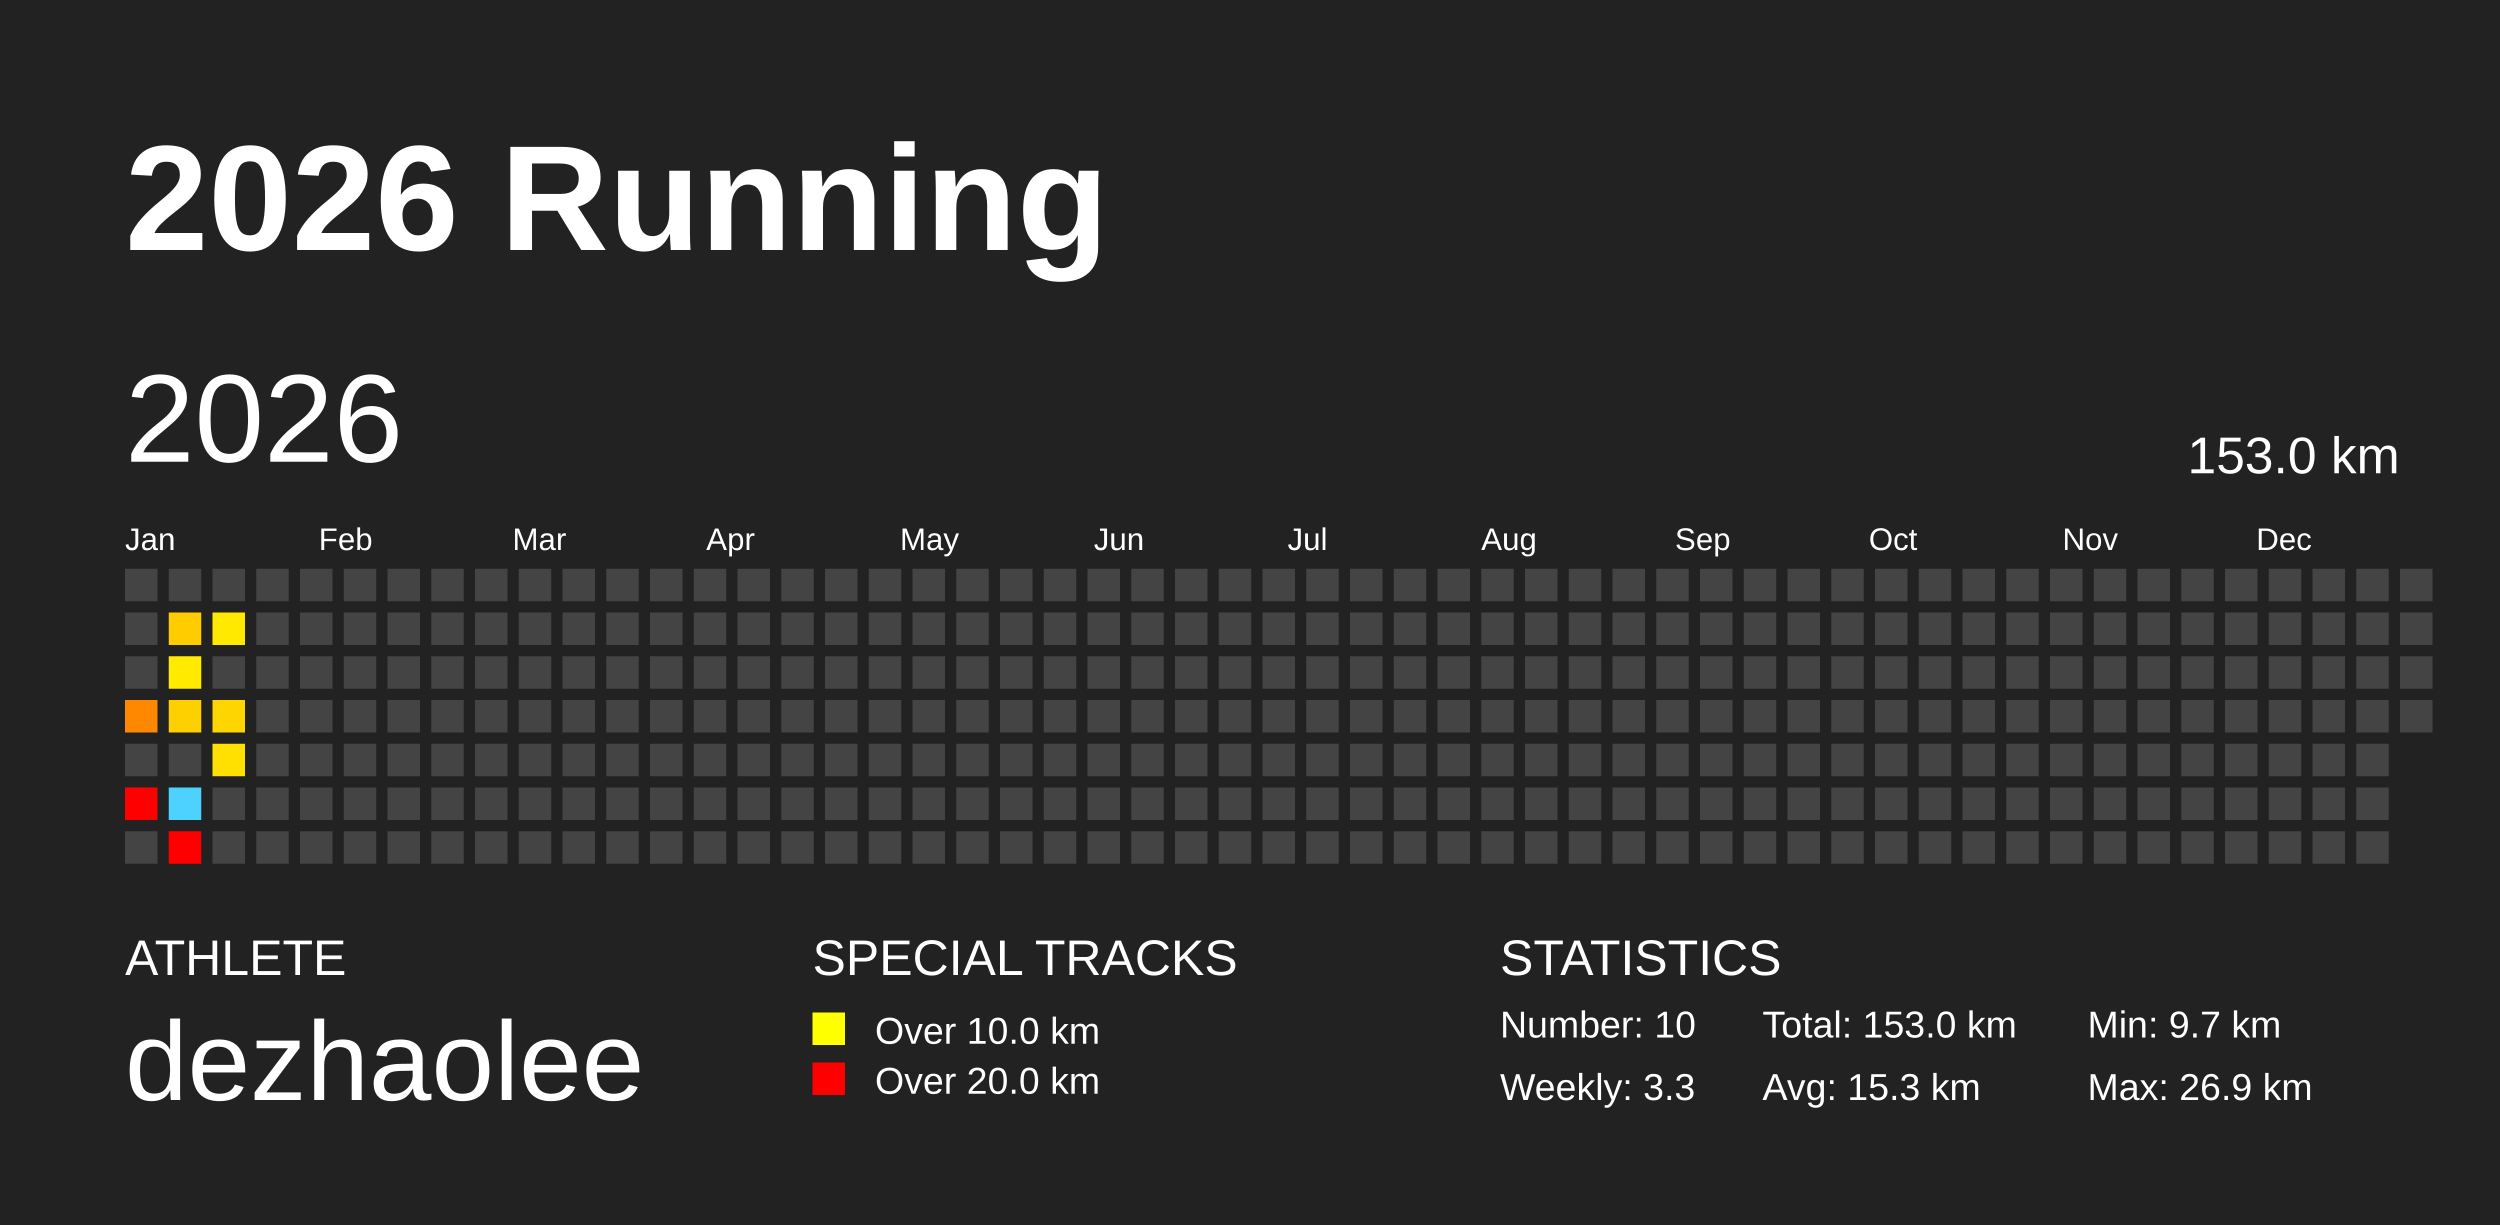
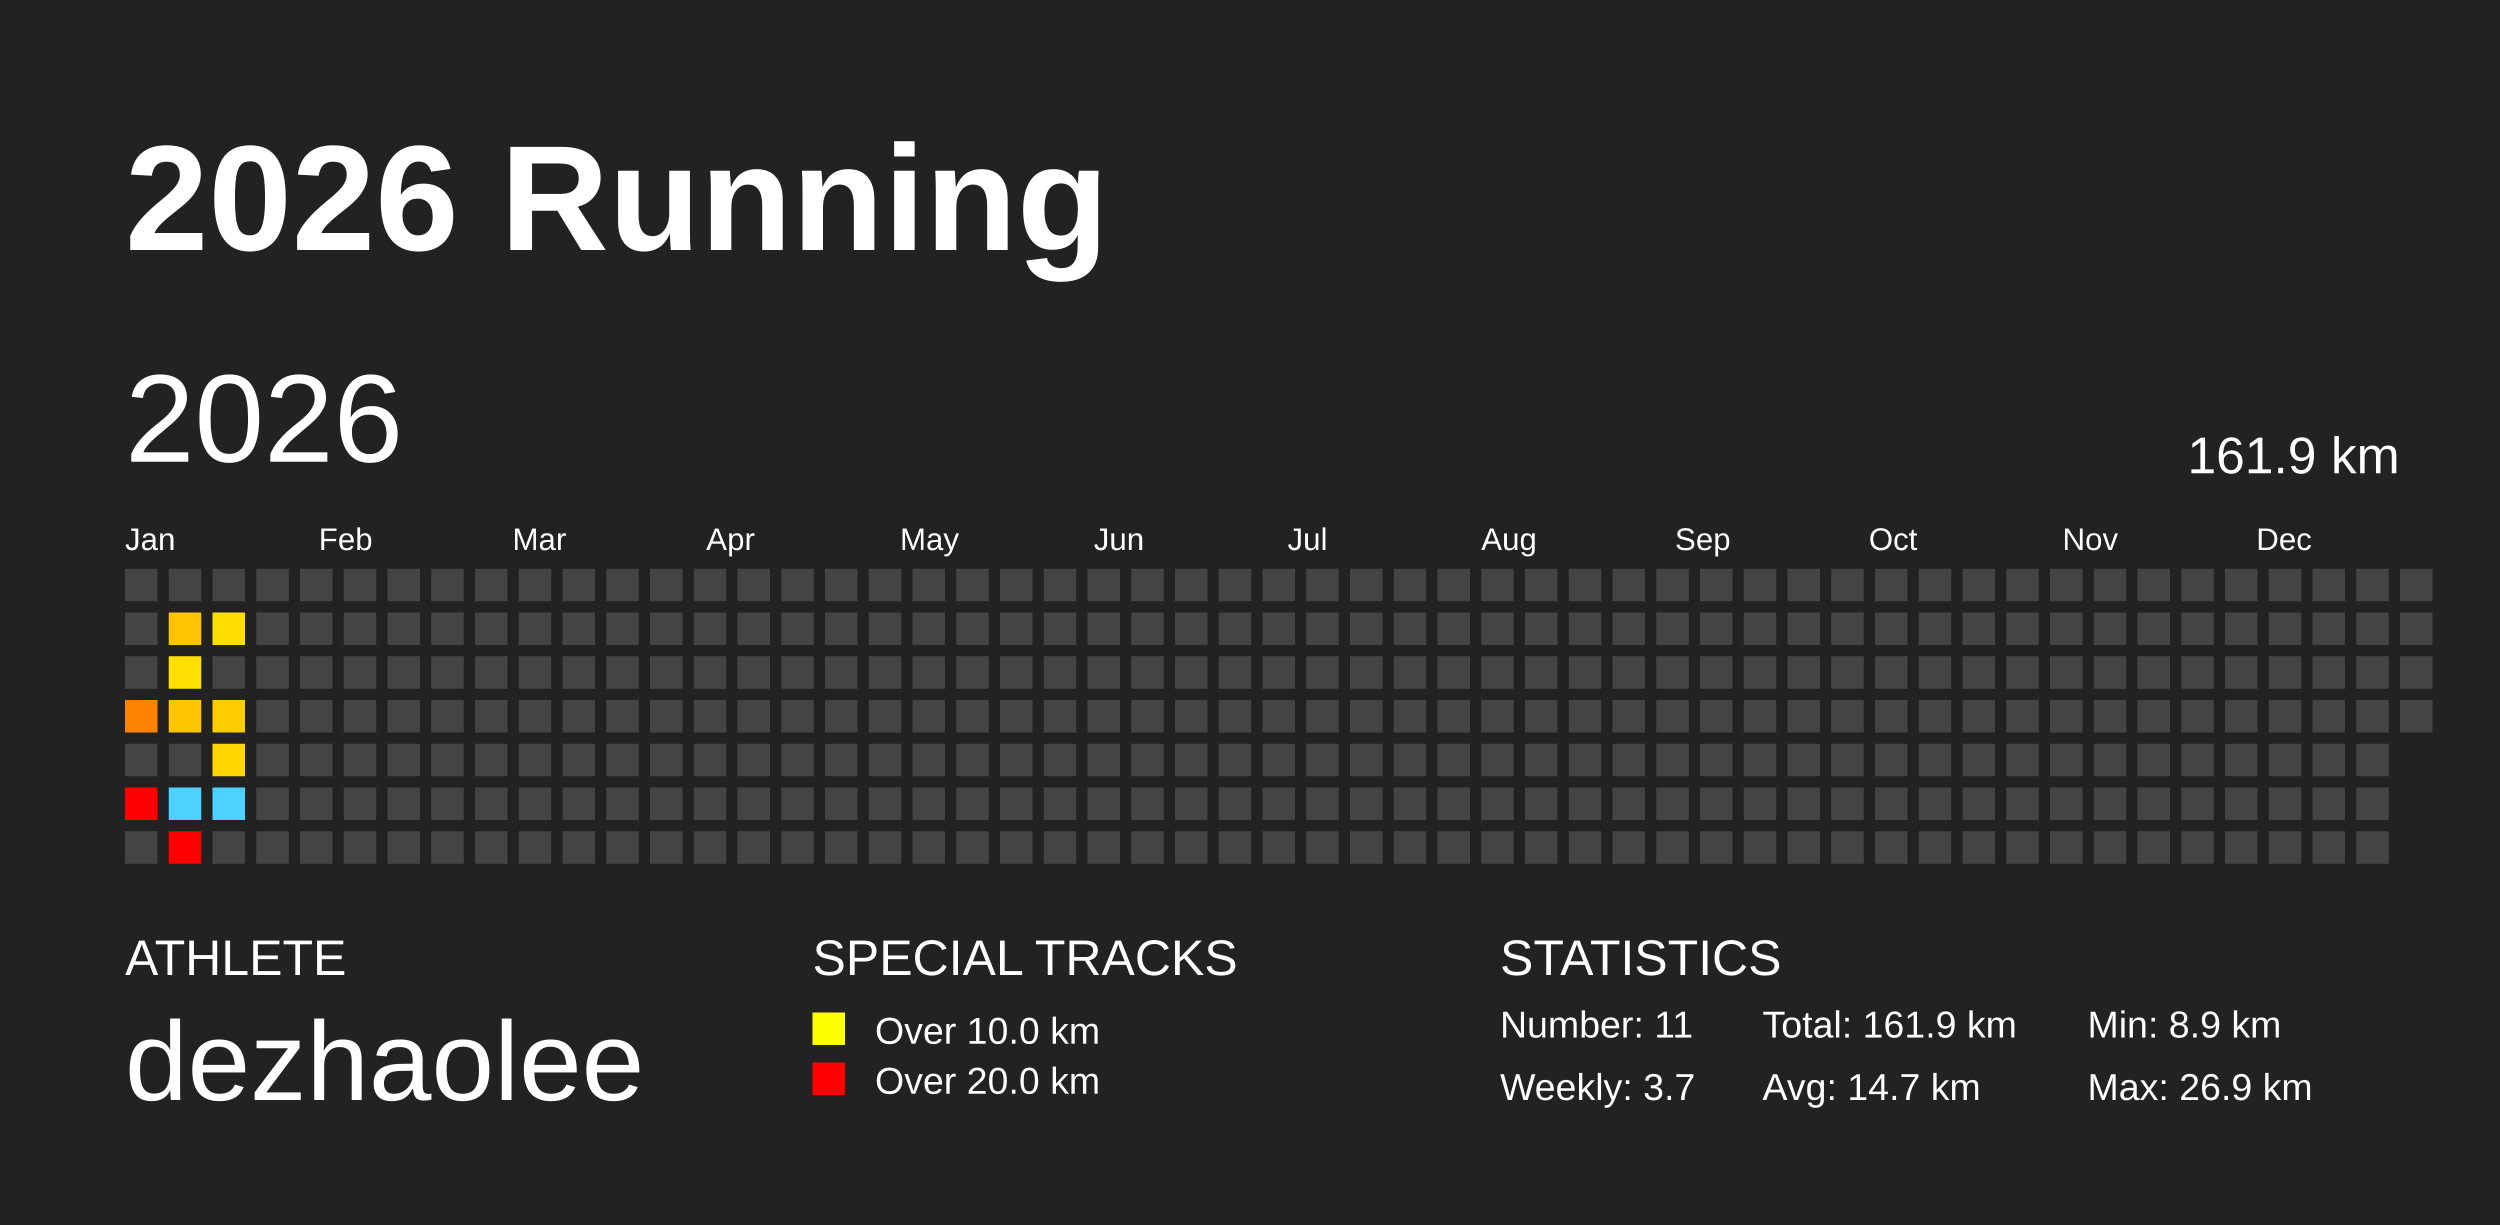
<svg xmlns="http://www.w3.org/2000/svg" baseProfile="full" height="98mm" version="1.1" viewBox="0,0,200,98" width="200mm">
  <defs />
  <rect fill="#222222" height="98" width="200" x="0" y="0" />
  <text fill="#FFFFFF" style="font-size:12px; font-family:Arial; font-weight:bold;" x="10" y="20">2026 Running</text>
  <text fill="#FFFFFF" style="font-size:4px; font-family:Arial" x="10" y="78">ATHLETE</text>
  <text fill="#FFFFFF" style="font-size:9px; font-family:Arial" x="10" y="88">dezhaolee</text>
  <text fill="#FFFFFF" style="font-size:4px; font-family:Arial" x="65" y="78">SPECIAL TRACKS</text>
  <rect fill="yellow" height="2.6" width="2.6" x="65" y="81" />
  <text fill="#FFFFFF" style="font-size:3px; font-family:Arial" x="70" y="83.5">Over 10.0 km</text>
  <rect fill="red" height="2.6" width="2.6" x="65" y="85" />
  <text fill="#FFFFFF" style="font-size:3px; font-family:Arial" x="70" y="87.5">Over 20.0 km</text>
  <text fill="#FFFFFF" style="font-size:4px; font-family:Arial" x="120" y="78">STATISTICS</text>
-   <text fill="#FFFFFF" style="font-size:3px; font-family:Arial" x="120" y="83">Number: 10</text>
-   <text fill="#FFFFFF" style="font-size:3px; font-family:Arial" x="120" y="88">Weekly: 3.3</text>
-   <text fill="#FFFFFF" style="font-size:3px; font-family:Arial" x="141" y="83">Total: 153.0 km</text>
-   <text fill="#FFFFFF" style="font-size:3px; font-family:Arial" x="141" y="88">Avg: 15.3 km</text>
-   <text fill="#FFFFFF" style="font-size:3px; font-family:Arial" x="167" y="83">Min: 9.7 km</text>
+   <text fill="#FFFFFF" style="font-size:3px; font-family:Arial" x="120" y="83">Number: 11</text>
+   <text fill="#FFFFFF" style="font-size:3px; font-family:Arial" x="120" y="88">Weekly: 3.7</text>
+   <text fill="#FFFFFF" style="font-size:3px; font-family:Arial" x="141" y="83">Total: 161.9 km</text>
+   <text fill="#FFFFFF" style="font-size:3px; font-family:Arial" x="141" y="88">Avg: 14.7 km</text>
+   <text fill="#FFFFFF" style="font-size:3px; font-family:Arial" x="167" y="83">Min: 8.9 km</text>
  <text fill="#FFFFFF" style="font-size:3px; font-family:Arial" x="167" y="88">Max: 26.9 km</text>
  <text dominant-baseline="hanging" fill="#FFFFFF" style="font-size:10.0px; font-family:Arial;" x="10" y="30">2026</text>
-   <text dominant-baseline="hanging" fill="#FFFFFF" style="font-size:4.125px; font-family:Arial;" x="175" y="35">153.0 km</text>
+   <text dominant-baseline="hanging" fill="#FFFFFF" style="font-size:4.125px; font-family:Arial;" x="175" y="35">161.9 km</text>
  <text fill="#FFFFFF" style="font-size:2.5px; font-family:Arial" x="10.0" y="44">Jan</text>
  <text fill="#FFFFFF" style="font-size:2.5px; font-family:Arial" x="25.5" y="44">Feb</text>
  <text fill="#FFFFFF" style="font-size:2.5px; font-family:Arial" x="41.0" y="44">Mar</text>
  <text fill="#FFFFFF" style="font-size:2.5px; font-family:Arial" x="56.5" y="44">Apr</text>
  <text fill="#FFFFFF" style="font-size:2.5px; font-family:Arial" x="72.0" y="44">May</text>
  <text fill="#FFFFFF" style="font-size:2.5px; font-family:Arial" x="87.5" y="44">Jun</text>
  <text fill="#FFFFFF" style="font-size:2.5px; font-family:Arial" x="103.0" y="44">Jul</text>
  <text fill="#FFFFFF" style="font-size:2.5px; font-family:Arial" x="118.5" y="44">Aug</text>
  <text fill="#FFFFFF" style="font-size:2.5px; font-family:Arial" x="134.0" y="44">Sep</text>
  <text fill="#FFFFFF" style="font-size:2.5px; font-family:Arial" x="149.5" y="44">Oct</text>
  <text fill="#FFFFFF" style="font-size:2.5px; font-family:Arial" x="165.0" y="44">Nov</text>
  <text fill="#FFFFFF" style="font-size:2.5px; font-family:Arial" x="180.5" y="44">Dec</text>
  <rect fill="#444444" height="2.6" width="2.6" x="10.0" y="45.5" />
  <rect fill="#444444" height="2.6" width="2.6" x="10.0" y="49.0" />
  <rect fill="#444444" height="2.6" width="2.6" x="10.0" y="52.5" />
-   <rect fill="#ff8800" height="2.6" width="2.6" x="10.0" y="56.0" />
+   <rect fill="#ff8200" height="2.6" width="2.6" x="10.0" y="56.0" />
  <rect fill="#444444" height="2.6" width="2.6" x="10.0" y="59.5" />
  <rect fill="red" height="2.6" width="2.6" x="10.0" y="63.0" />
  <rect fill="#444444" height="2.6" width="2.6" x="10.0" y="66.5" />
  <rect fill="#444444" height="2.6" width="2.6" x="13.5" y="45.5" />
-   <rect fill="#ffcc00" height="2.6" width="2.6" x="13.5" y="49.0" />
-   <rect fill="#ffea00" height="2.6" width="2.6" x="13.5" y="52.5" />
-   <rect fill="#ffd000" height="2.6" width="2.6" x="13.5" y="56.0" />
+   <rect fill="#ffc300" height="2.6" width="2.6" x="13.5" y="49.0" />
+   <rect fill="#ffe000" height="2.6" width="2.6" x="13.5" y="52.5" />
+   <rect fill="#ffc600" height="2.6" width="2.6" x="13.5" y="56.0" />
  <rect fill="#444444" height="2.6" width="2.6" x="13.5" y="59.5" />
  <rect fill="#4dd2ff" height="2.6" width="2.6" x="13.5" y="63.0" />
  <rect fill="red" height="2.6" width="2.6" x="13.5" y="66.5" />
  <rect fill="#444444" height="2.6" width="2.6" x="17.0" y="45.5" />
-   <rect fill="#ffe900" height="2.6" width="2.6" x="17.0" y="49.0" />
+   <rect fill="#ffdf00" height="2.6" width="2.6" x="17.0" y="49.0" />
  <rect fill="#444444" height="2.6" width="2.6" x="17.0" y="52.5" />
-   <rect fill="#ffd500" height="2.6" width="2.6" x="17.0" y="56.0" />
-   <rect fill="#ffe000" height="2.6" width="2.6" x="17.0" y="59.5" />
-   <rect fill="#444444" height="2.6" width="2.6" x="17.0" y="63.0" />
+   <rect fill="#ffcc00" height="2.6" width="2.6" x="17.0" y="56.0" />
+   <rect fill="#ffd600" height="2.6" width="2.6" x="17.0" y="59.5" />
+   <rect fill="#4dd2ff" height="2.6" width="2.6" x="17.0" y="63.0" />
  <rect fill="#444444" height="2.6" width="2.6" x="17.0" y="66.5" />
  <rect fill="#444444" height="2.6" width="2.6" x="20.5" y="45.5" />
  <rect fill="#444444" height="2.6" width="2.6" x="20.5" y="49.0" />
  <rect fill="#444444" height="2.6" width="2.6" x="20.5" y="52.5" />
  <rect fill="#444444" height="2.6" width="2.6" x="20.5" y="56.0" />
  <rect fill="#444444" height="2.6" width="2.6" x="20.5" y="59.5" />
  <rect fill="#444444" height="2.6" width="2.6" x="20.5" y="63.0" />
  <rect fill="#444444" height="2.6" width="2.6" x="20.5" y="66.5" />
  <rect fill="#444444" height="2.6" width="2.6" x="24.0" y="45.5" />
  <rect fill="#444444" height="2.6" width="2.6" x="24.0" y="49.0" />
  <rect fill="#444444" height="2.6" width="2.6" x="24.0" y="52.5" />
  <rect fill="#444444" height="2.6" width="2.6" x="24.0" y="56.0" />
  <rect fill="#444444" height="2.6" width="2.6" x="24.0" y="59.5" />
  <rect fill="#444444" height="2.6" width="2.6" x="24.0" y="63.0" />
  <rect fill="#444444" height="2.6" width="2.6" x="24.0" y="66.5" />
  <rect fill="#444444" height="2.6" width="2.6" x="27.5" y="45.5" />
  <rect fill="#444444" height="2.6" width="2.6" x="27.5" y="49.0" />
  <rect fill="#444444" height="2.6" width="2.6" x="27.5" y="52.5" />
  <rect fill="#444444" height="2.6" width="2.6" x="27.5" y="56.0" />
  <rect fill="#444444" height="2.6" width="2.6" x="27.5" y="59.5" />
  <rect fill="#444444" height="2.6" width="2.6" x="27.5" y="63.0" />
  <rect fill="#444444" height="2.6" width="2.6" x="27.5" y="66.5" />
  <rect fill="#444444" height="2.6" width="2.6" x="31.0" y="45.5" />
  <rect fill="#444444" height="2.6" width="2.6" x="31.0" y="49.0" />
  <rect fill="#444444" height="2.6" width="2.6" x="31.0" y="52.5" />
  <rect fill="#444444" height="2.6" width="2.6" x="31.0" y="56.0" />
  <rect fill="#444444" height="2.6" width="2.6" x="31.0" y="59.5" />
  <rect fill="#444444" height="2.6" width="2.6" x="31.0" y="63.0" />
  <rect fill="#444444" height="2.6" width="2.6" x="31.0" y="66.5" />
  <rect fill="#444444" height="2.6" width="2.6" x="34.5" y="45.5" />
  <rect fill="#444444" height="2.6" width="2.6" x="34.5" y="49.0" />
  <rect fill="#444444" height="2.6" width="2.6" x="34.5" y="52.5" />
  <rect fill="#444444" height="2.6" width="2.6" x="34.5" y="56.0" />
  <rect fill="#444444" height="2.6" width="2.6" x="34.5" y="59.5" />
  <rect fill="#444444" height="2.6" width="2.6" x="34.5" y="63.0" />
  <rect fill="#444444" height="2.6" width="2.6" x="34.5" y="66.5" />
  <rect fill="#444444" height="2.6" width="2.6" x="38.0" y="45.5" />
  <rect fill="#444444" height="2.6" width="2.6" x="38.0" y="49.0" />
  <rect fill="#444444" height="2.6" width="2.6" x="38.0" y="52.5" />
  <rect fill="#444444" height="2.6" width="2.6" x="38.0" y="56.0" />
  <rect fill="#444444" height="2.6" width="2.6" x="38.0" y="59.5" />
  <rect fill="#444444" height="2.6" width="2.6" x="38.0" y="63.0" />
  <rect fill="#444444" height="2.6" width="2.6" x="38.0" y="66.5" />
  <rect fill="#444444" height="2.6" width="2.6" x="41.5" y="45.5" />
  <rect fill="#444444" height="2.6" width="2.6" x="41.5" y="49.0" />
  <rect fill="#444444" height="2.6" width="2.6" x="41.5" y="52.5" />
  <rect fill="#444444" height="2.6" width="2.6" x="41.5" y="56.0" />
  <rect fill="#444444" height="2.6" width="2.6" x="41.5" y="59.5" />
  <rect fill="#444444" height="2.6" width="2.6" x="41.5" y="63.0" />
  <rect fill="#444444" height="2.6" width="2.6" x="41.5" y="66.5" />
  <rect fill="#444444" height="2.6" width="2.6" x="45.0" y="45.5" />
  <rect fill="#444444" height="2.6" width="2.6" x="45.0" y="49.0" />
  <rect fill="#444444" height="2.6" width="2.6" x="45.0" y="52.5" />
  <rect fill="#444444" height="2.6" width="2.6" x="45.0" y="56.0" />
  <rect fill="#444444" height="2.6" width="2.6" x="45.0" y="59.5" />
  <rect fill="#444444" height="2.6" width="2.6" x="45.0" y="63.0" />
  <rect fill="#444444" height="2.6" width="2.6" x="45.0" y="66.5" />
  <rect fill="#444444" height="2.6" width="2.6" x="48.5" y="45.5" />
  <rect fill="#444444" height="2.6" width="2.6" x="48.5" y="49.0" />
  <rect fill="#444444" height="2.6" width="2.6" x="48.5" y="52.5" />
  <rect fill="#444444" height="2.6" width="2.6" x="48.5" y="56.0" />
  <rect fill="#444444" height="2.6" width="2.6" x="48.5" y="59.5" />
  <rect fill="#444444" height="2.6" width="2.6" x="48.5" y="63.0" />
  <rect fill="#444444" height="2.6" width="2.6" x="48.5" y="66.5" />
  <rect fill="#444444" height="2.6" width="2.6" x="52.0" y="45.5" />
  <rect fill="#444444" height="2.6" width="2.6" x="52.0" y="49.0" />
  <rect fill="#444444" height="2.6" width="2.6" x="52.0" y="52.5" />
  <rect fill="#444444" height="2.6" width="2.6" x="52.0" y="56.0" />
  <rect fill="#444444" height="2.6" width="2.6" x="52.0" y="59.5" />
  <rect fill="#444444" height="2.6" width="2.6" x="52.0" y="63.0" />
  <rect fill="#444444" height="2.6" width="2.6" x="52.0" y="66.5" />
  <rect fill="#444444" height="2.6" width="2.6" x="55.5" y="45.5" />
  <rect fill="#444444" height="2.6" width="2.6" x="55.5" y="49.0" />
  <rect fill="#444444" height="2.6" width="2.6" x="55.5" y="52.5" />
  <rect fill="#444444" height="2.6" width="2.6" x="55.5" y="56.0" />
  <rect fill="#444444" height="2.6" width="2.6" x="55.5" y="59.5" />
  <rect fill="#444444" height="2.6" width="2.6" x="55.5" y="63.0" />
  <rect fill="#444444" height="2.6" width="2.6" x="55.5" y="66.5" />
  <rect fill="#444444" height="2.6" width="2.6" x="59.0" y="45.5" />
  <rect fill="#444444" height="2.6" width="2.6" x="59.0" y="49.0" />
  <rect fill="#444444" height="2.6" width="2.6" x="59.0" y="52.5" />
  <rect fill="#444444" height="2.6" width="2.6" x="59.0" y="56.0" />
  <rect fill="#444444" height="2.6" width="2.6" x="59.0" y="59.5" />
  <rect fill="#444444" height="2.6" width="2.6" x="59.0" y="63.0" />
  <rect fill="#444444" height="2.6" width="2.6" x="59.0" y="66.5" />
  <rect fill="#444444" height="2.6" width="2.6" x="62.5" y="45.5" />
  <rect fill="#444444" height="2.6" width="2.6" x="62.5" y="49.0" />
  <rect fill="#444444" height="2.6" width="2.6" x="62.5" y="52.5" />
  <rect fill="#444444" height="2.6" width="2.6" x="62.5" y="56.0" />
  <rect fill="#444444" height="2.6" width="2.6" x="62.5" y="59.5" />
  <rect fill="#444444" height="2.6" width="2.6" x="62.5" y="63.0" />
  <rect fill="#444444" height="2.6" width="2.6" x="62.5" y="66.5" />
  <rect fill="#444444" height="2.6" width="2.6" x="66.0" y="45.5" />
  <rect fill="#444444" height="2.6" width="2.6" x="66.0" y="49.0" />
  <rect fill="#444444" height="2.6" width="2.6" x="66.0" y="52.5" />
  <rect fill="#444444" height="2.6" width="2.6" x="66.0" y="56.0" />
  <rect fill="#444444" height="2.6" width="2.6" x="66.0" y="59.5" />
  <rect fill="#444444" height="2.6" width="2.6" x="66.0" y="63.0" />
  <rect fill="#444444" height="2.6" width="2.6" x="66.0" y="66.5" />
  <rect fill="#444444" height="2.6" width="2.6" x="69.5" y="45.5" />
  <rect fill="#444444" height="2.6" width="2.6" x="69.5" y="49.0" />
  <rect fill="#444444" height="2.6" width="2.6" x="69.5" y="52.5" />
  <rect fill="#444444" height="2.6" width="2.6" x="69.5" y="56.0" />
  <rect fill="#444444" height="2.6" width="2.6" x="69.5" y="59.5" />
  <rect fill="#444444" height="2.6" width="2.6" x="69.5" y="63.0" />
  <rect fill="#444444" height="2.6" width="2.6" x="69.5" y="66.5" />
  <rect fill="#444444" height="2.6" width="2.6" x="73.0" y="45.5" />
  <rect fill="#444444" height="2.6" width="2.6" x="73.0" y="49.0" />
  <rect fill="#444444" height="2.6" width="2.6" x="73.0" y="52.5" />
  <rect fill="#444444" height="2.6" width="2.6" x="73.0" y="56.0" />
  <rect fill="#444444" height="2.6" width="2.6" x="73.0" y="59.5" />
  <rect fill="#444444" height="2.6" width="2.6" x="73.0" y="63.0" />
  <rect fill="#444444" height="2.6" width="2.6" x="73.0" y="66.5" />
  <rect fill="#444444" height="2.6" width="2.6" x="76.5" y="45.5" />
  <rect fill="#444444" height="2.6" width="2.6" x="76.5" y="49.0" />
  <rect fill="#444444" height="2.6" width="2.6" x="76.5" y="52.5" />
  <rect fill="#444444" height="2.6" width="2.6" x="76.5" y="56.0" />
  <rect fill="#444444" height="2.6" width="2.6" x="76.5" y="59.5" />
  <rect fill="#444444" height="2.6" width="2.6" x="76.5" y="63.0" />
  <rect fill="#444444" height="2.6" width="2.6" x="76.5" y="66.5" />
  <rect fill="#444444" height="2.6" width="2.6" x="80.0" y="45.5" />
  <rect fill="#444444" height="2.6" width="2.6" x="80.0" y="49.0" />
  <rect fill="#444444" height="2.6" width="2.6" x="80.0" y="52.5" />
  <rect fill="#444444" height="2.6" width="2.6" x="80.0" y="56.0" />
  <rect fill="#444444" height="2.6" width="2.6" x="80.0" y="59.5" />
  <rect fill="#444444" height="2.6" width="2.6" x="80.0" y="63.0" />
  <rect fill="#444444" height="2.6" width="2.6" x="80.0" y="66.5" />
  <rect fill="#444444" height="2.6" width="2.6" x="83.5" y="45.5" />
  <rect fill="#444444" height="2.6" width="2.6" x="83.5" y="49.0" />
  <rect fill="#444444" height="2.6" width="2.6" x="83.5" y="52.5" />
  <rect fill="#444444" height="2.6" width="2.6" x="83.5" y="56.0" />
  <rect fill="#444444" height="2.6" width="2.6" x="83.5" y="59.5" />
  <rect fill="#444444" height="2.6" width="2.6" x="83.5" y="63.0" />
  <rect fill="#444444" height="2.6" width="2.6" x="83.5" y="66.5" />
  <rect fill="#444444" height="2.6" width="2.6" x="87.0" y="45.5" />
  <rect fill="#444444" height="2.6" width="2.6" x="87.0" y="49.0" />
  <rect fill="#444444" height="2.6" width="2.6" x="87.0" y="52.5" />
  <rect fill="#444444" height="2.6" width="2.6" x="87.0" y="56.0" />
  <rect fill="#444444" height="2.6" width="2.6" x="87.0" y="59.5" />
  <rect fill="#444444" height="2.6" width="2.6" x="87.0" y="63.0" />
  <rect fill="#444444" height="2.6" width="2.6" x="87.0" y="66.5" />
  <rect fill="#444444" height="2.6" width="2.6" x="90.5" y="45.5" />
  <rect fill="#444444" height="2.6" width="2.6" x="90.5" y="49.0" />
  <rect fill="#444444" height="2.6" width="2.6" x="90.5" y="52.5" />
  <rect fill="#444444" height="2.6" width="2.6" x="90.5" y="56.0" />
  <rect fill="#444444" height="2.6" width="2.6" x="90.5" y="59.5" />
  <rect fill="#444444" height="2.6" width="2.6" x="90.5" y="63.0" />
  <rect fill="#444444" height="2.6" width="2.6" x="90.5" y="66.5" />
  <rect fill="#444444" height="2.6" width="2.6" x="94.0" y="45.5" />
  <rect fill="#444444" height="2.6" width="2.6" x="94.0" y="49.0" />
  <rect fill="#444444" height="2.6" width="2.6" x="94.0" y="52.5" />
  <rect fill="#444444" height="2.6" width="2.6" x="94.0" y="56.0" />
  <rect fill="#444444" height="2.6" width="2.6" x="94.0" y="59.5" />
  <rect fill="#444444" height="2.6" width="2.6" x="94.0" y="63.0" />
  <rect fill="#444444" height="2.6" width="2.6" x="94.0" y="66.5" />
  <rect fill="#444444" height="2.6" width="2.6" x="97.5" y="45.5" />
  <rect fill="#444444" height="2.6" width="2.6" x="97.5" y="49.0" />
  <rect fill="#444444" height="2.6" width="2.6" x="97.5" y="52.5" />
  <rect fill="#444444" height="2.6" width="2.6" x="97.5" y="56.0" />
  <rect fill="#444444" height="2.6" width="2.6" x="97.5" y="59.5" />
  <rect fill="#444444" height="2.6" width="2.6" x="97.5" y="63.0" />
  <rect fill="#444444" height="2.6" width="2.6" x="97.5" y="66.5" />
  <rect fill="#444444" height="2.6" width="2.6" x="101.0" y="45.5" />
  <rect fill="#444444" height="2.6" width="2.6" x="101.0" y="49.0" />
  <rect fill="#444444" height="2.6" width="2.6" x="101.0" y="52.5" />
  <rect fill="#444444" height="2.6" width="2.6" x="101.0" y="56.0" />
  <rect fill="#444444" height="2.6" width="2.6" x="101.0" y="59.5" />
  <rect fill="#444444" height="2.6" width="2.6" x="101.0" y="63.0" />
  <rect fill="#444444" height="2.6" width="2.6" x="101.0" y="66.5" />
  <rect fill="#444444" height="2.6" width="2.6" x="104.5" y="45.5" />
  <rect fill="#444444" height="2.6" width="2.6" x="104.5" y="49.0" />
  <rect fill="#444444" height="2.6" width="2.6" x="104.5" y="52.5" />
  <rect fill="#444444" height="2.6" width="2.6" x="104.5" y="56.0" />
  <rect fill="#444444" height="2.6" width="2.6" x="104.5" y="59.5" />
  <rect fill="#444444" height="2.6" width="2.6" x="104.5" y="63.0" />
  <rect fill="#444444" height="2.6" width="2.6" x="104.5" y="66.5" />
  <rect fill="#444444" height="2.6" width="2.6" x="108.0" y="45.5" />
  <rect fill="#444444" height="2.6" width="2.6" x="108.0" y="49.0" />
  <rect fill="#444444" height="2.6" width="2.6" x="108.0" y="52.5" />
  <rect fill="#444444" height="2.6" width="2.6" x="108.0" y="56.0" />
  <rect fill="#444444" height="2.6" width="2.6" x="108.0" y="59.5" />
  <rect fill="#444444" height="2.6" width="2.6" x="108.0" y="63.0" />
  <rect fill="#444444" height="2.6" width="2.6" x="108.0" y="66.5" />
  <rect fill="#444444" height="2.6" width="2.6" x="111.5" y="45.5" />
  <rect fill="#444444" height="2.6" width="2.6" x="111.5" y="49.0" />
  <rect fill="#444444" height="2.6" width="2.6" x="111.5" y="52.5" />
  <rect fill="#444444" height="2.6" width="2.6" x="111.5" y="56.0" />
  <rect fill="#444444" height="2.6" width="2.6" x="111.5" y="59.5" />
  <rect fill="#444444" height="2.6" width="2.6" x="111.5" y="63.0" />
  <rect fill="#444444" height="2.6" width="2.6" x="111.5" y="66.5" />
  <rect fill="#444444" height="2.6" width="2.6" x="115.0" y="45.5" />
  <rect fill="#444444" height="2.6" width="2.6" x="115.0" y="49.0" />
  <rect fill="#444444" height="2.6" width="2.6" x="115.0" y="52.5" />
  <rect fill="#444444" height="2.6" width="2.6" x="115.0" y="56.0" />
  <rect fill="#444444" height="2.6" width="2.6" x="115.0" y="59.5" />
  <rect fill="#444444" height="2.6" width="2.6" x="115.0" y="63.0" />
  <rect fill="#444444" height="2.6" width="2.6" x="115.0" y="66.5" />
  <rect fill="#444444" height="2.6" width="2.6" x="118.5" y="45.5" />
  <rect fill="#444444" height="2.6" width="2.6" x="118.5" y="49.0" />
  <rect fill="#444444" height="2.6" width="2.6" x="118.5" y="52.5" />
  <rect fill="#444444" height="2.6" width="2.6" x="118.5" y="56.0" />
  <rect fill="#444444" height="2.6" width="2.6" x="118.5" y="59.5" />
  <rect fill="#444444" height="2.6" width="2.6" x="118.5" y="63.0" />
  <rect fill="#444444" height="2.6" width="2.6" x="118.5" y="66.5" />
  <rect fill="#444444" height="2.6" width="2.6" x="122.0" y="45.5" />
  <rect fill="#444444" height="2.6" width="2.6" x="122.0" y="49.0" />
  <rect fill="#444444" height="2.6" width="2.6" x="122.0" y="52.5" />
  <rect fill="#444444" height="2.6" width="2.6" x="122.0" y="56.0" />
  <rect fill="#444444" height="2.6" width="2.6" x="122.0" y="59.5" />
  <rect fill="#444444" height="2.6" width="2.6" x="122.0" y="63.0" />
  <rect fill="#444444" height="2.6" width="2.6" x="122.0" y="66.5" />
  <rect fill="#444444" height="2.6" width="2.6" x="125.5" y="45.5" />
  <rect fill="#444444" height="2.6" width="2.6" x="125.5" y="49.0" />
  <rect fill="#444444" height="2.6" width="2.6" x="125.5" y="52.5" />
  <rect fill="#444444" height="2.6" width="2.6" x="125.5" y="56.0" />
  <rect fill="#444444" height="2.6" width="2.6" x="125.5" y="59.5" />
  <rect fill="#444444" height="2.6" width="2.6" x="125.5" y="63.0" />
  <rect fill="#444444" height="2.6" width="2.6" x="125.5" y="66.5" />
  <rect fill="#444444" height="2.6" width="2.6" x="129.0" y="45.5" />
  <rect fill="#444444" height="2.6" width="2.6" x="129.0" y="49.0" />
  <rect fill="#444444" height="2.6" width="2.6" x="129.0" y="52.5" />
  <rect fill="#444444" height="2.6" width="2.6" x="129.0" y="56.0" />
  <rect fill="#444444" height="2.6" width="2.6" x="129.0" y="59.5" />
  <rect fill="#444444" height="2.6" width="2.6" x="129.0" y="63.0" />
  <rect fill="#444444" height="2.6" width="2.6" x="129.0" y="66.5" />
  <rect fill="#444444" height="2.6" width="2.6" x="132.5" y="45.5" />
  <rect fill="#444444" height="2.6" width="2.6" x="132.5" y="49.0" />
  <rect fill="#444444" height="2.6" width="2.6" x="132.5" y="52.5" />
  <rect fill="#444444" height="2.6" width="2.6" x="132.5" y="56.0" />
  <rect fill="#444444" height="2.6" width="2.6" x="132.5" y="59.5" />
  <rect fill="#444444" height="2.6" width="2.6" x="132.5" y="63.0" />
  <rect fill="#444444" height="2.6" width="2.6" x="132.5" y="66.5" />
  <rect fill="#444444" height="2.6" width="2.6" x="136.0" y="45.5" />
  <rect fill="#444444" height="2.6" width="2.6" x="136.0" y="49.0" />
  <rect fill="#444444" height="2.6" width="2.6" x="136.0" y="52.5" />
  <rect fill="#444444" height="2.6" width="2.6" x="136.0" y="56.0" />
  <rect fill="#444444" height="2.6" width="2.6" x="136.0" y="59.5" />
  <rect fill="#444444" height="2.6" width="2.6" x="136.0" y="63.0" />
  <rect fill="#444444" height="2.6" width="2.6" x="136.0" y="66.5" />
  <rect fill="#444444" height="2.6" width="2.6" x="139.5" y="45.5" />
  <rect fill="#444444" height="2.6" width="2.6" x="139.5" y="49.0" />
  <rect fill="#444444" height="2.6" width="2.6" x="139.5" y="52.5" />
  <rect fill="#444444" height="2.6" width="2.6" x="139.5" y="56.0" />
  <rect fill="#444444" height="2.6" width="2.6" x="139.5" y="59.5" />
  <rect fill="#444444" height="2.6" width="2.6" x="139.5" y="63.0" />
  <rect fill="#444444" height="2.6" width="2.6" x="139.5" y="66.5" />
  <rect fill="#444444" height="2.6" width="2.6" x="143.0" y="45.5" />
  <rect fill="#444444" height="2.6" width="2.6" x="143.0" y="49.0" />
  <rect fill="#444444" height="2.6" width="2.6" x="143.0" y="52.5" />
  <rect fill="#444444" height="2.6" width="2.6" x="143.0" y="56.0" />
  <rect fill="#444444" height="2.6" width="2.6" x="143.0" y="59.5" />
  <rect fill="#444444" height="2.6" width="2.6" x="143.0" y="63.0" />
  <rect fill="#444444" height="2.6" width="2.6" x="143.0" y="66.5" />
  <rect fill="#444444" height="2.6" width="2.6" x="146.5" y="45.5" />
  <rect fill="#444444" height="2.6" width="2.6" x="146.5" y="49.0" />
  <rect fill="#444444" height="2.6" width="2.6" x="146.5" y="52.5" />
  <rect fill="#444444" height="2.6" width="2.6" x="146.5" y="56.0" />
  <rect fill="#444444" height="2.6" width="2.6" x="146.5" y="59.5" />
  <rect fill="#444444" height="2.6" width="2.6" x="146.5" y="63.0" />
  <rect fill="#444444" height="2.6" width="2.6" x="146.5" y="66.5" />
  <rect fill="#444444" height="2.6" width="2.6" x="150.0" y="45.5" />
  <rect fill="#444444" height="2.6" width="2.6" x="150.0" y="49.0" />
  <rect fill="#444444" height="2.6" width="2.6" x="150.0" y="52.5" />
  <rect fill="#444444" height="2.6" width="2.6" x="150.0" y="56.0" />
  <rect fill="#444444" height="2.6" width="2.6" x="150.0" y="59.5" />
  <rect fill="#444444" height="2.6" width="2.6" x="150.0" y="63.0" />
  <rect fill="#444444" height="2.6" width="2.6" x="150.0" y="66.5" />
  <rect fill="#444444" height="2.6" width="2.6" x="153.5" y="45.5" />
  <rect fill="#444444" height="2.6" width="2.6" x="153.5" y="49.0" />
  <rect fill="#444444" height="2.6" width="2.6" x="153.5" y="52.5" />
  <rect fill="#444444" height="2.6" width="2.6" x="153.5" y="56.0" />
  <rect fill="#444444" height="2.6" width="2.6" x="153.5" y="59.5" />
  <rect fill="#444444" height="2.6" width="2.6" x="153.5" y="63.0" />
  <rect fill="#444444" height="2.6" width="2.6" x="153.5" y="66.5" />
  <rect fill="#444444" height="2.6" width="2.6" x="157.0" y="45.5" />
  <rect fill="#444444" height="2.6" width="2.6" x="157.0" y="49.0" />
  <rect fill="#444444" height="2.6" width="2.6" x="157.0" y="52.5" />
  <rect fill="#444444" height="2.6" width="2.6" x="157.0" y="56.0" />
  <rect fill="#444444" height="2.6" width="2.6" x="157.0" y="59.5" />
  <rect fill="#444444" height="2.6" width="2.6" x="157.0" y="63.0" />
  <rect fill="#444444" height="2.6" width="2.6" x="157.0" y="66.5" />
  <rect fill="#444444" height="2.6" width="2.6" x="160.5" y="45.5" />
  <rect fill="#444444" height="2.6" width="2.6" x="160.5" y="49.0" />
  <rect fill="#444444" height="2.6" width="2.6" x="160.5" y="52.5" />
  <rect fill="#444444" height="2.6" width="2.6" x="160.5" y="56.0" />
  <rect fill="#444444" height="2.6" width="2.6" x="160.5" y="59.5" />
  <rect fill="#444444" height="2.6" width="2.6" x="160.5" y="63.0" />
  <rect fill="#444444" height="2.6" width="2.6" x="160.5" y="66.5" />
  <rect fill="#444444" height="2.6" width="2.6" x="164.0" y="45.5" />
  <rect fill="#444444" height="2.6" width="2.6" x="164.0" y="49.0" />
  <rect fill="#444444" height="2.6" width="2.6" x="164.0" y="52.5" />
  <rect fill="#444444" height="2.6" width="2.6" x="164.0" y="56.0" />
  <rect fill="#444444" height="2.6" width="2.6" x="164.0" y="59.5" />
  <rect fill="#444444" height="2.6" width="2.6" x="164.0" y="63.0" />
  <rect fill="#444444" height="2.6" width="2.6" x="164.0" y="66.5" />
  <rect fill="#444444" height="2.6" width="2.6" x="167.5" y="45.5" />
  <rect fill="#444444" height="2.6" width="2.6" x="167.5" y="49.0" />
  <rect fill="#444444" height="2.6" width="2.6" x="167.5" y="52.5" />
  <rect fill="#444444" height="2.6" width="2.6" x="167.5" y="56.0" />
  <rect fill="#444444" height="2.6" width="2.6" x="167.5" y="59.5" />
  <rect fill="#444444" height="2.6" width="2.6" x="167.5" y="63.0" />
  <rect fill="#444444" height="2.6" width="2.6" x="167.5" y="66.5" />
  <rect fill="#444444" height="2.6" width="2.6" x="171.0" y="45.5" />
  <rect fill="#444444" height="2.6" width="2.6" x="171.0" y="49.0" />
  <rect fill="#444444" height="2.6" width="2.6" x="171.0" y="52.5" />
  <rect fill="#444444" height="2.6" width="2.6" x="171.0" y="56.0" />
  <rect fill="#444444" height="2.6" width="2.6" x="171.0" y="59.5" />
  <rect fill="#444444" height="2.6" width="2.6" x="171.0" y="63.0" />
  <rect fill="#444444" height="2.6" width="2.6" x="171.0" y="66.5" />
  <rect fill="#444444" height="2.6" width="2.6" x="174.5" y="45.5" />
  <rect fill="#444444" height="2.6" width="2.6" x="174.5" y="49.0" />
  <rect fill="#444444" height="2.6" width="2.6" x="174.5" y="52.5" />
  <rect fill="#444444" height="2.6" width="2.6" x="174.5" y="56.0" />
  <rect fill="#444444" height="2.6" width="2.6" x="174.5" y="59.5" />
  <rect fill="#444444" height="2.6" width="2.6" x="174.5" y="63.0" />
  <rect fill="#444444" height="2.6" width="2.6" x="174.5" y="66.5" />
  <rect fill="#444444" height="2.6" width="2.6" x="178.0" y="45.5" />
  <rect fill="#444444" height="2.6" width="2.6" x="178.0" y="49.0" />
  <rect fill="#444444" height="2.6" width="2.6" x="178.0" y="52.5" />
  <rect fill="#444444" height="2.6" width="2.6" x="178.0" y="56.0" />
  <rect fill="#444444" height="2.6" width="2.6" x="178.0" y="59.5" />
  <rect fill="#444444" height="2.6" width="2.6" x="178.0" y="63.0" />
  <rect fill="#444444" height="2.6" width="2.6" x="178.0" y="66.5" />
  <rect fill="#444444" height="2.6" width="2.6" x="181.5" y="45.5" />
  <rect fill="#444444" height="2.6" width="2.6" x="181.5" y="49.0" />
  <rect fill="#444444" height="2.6" width="2.6" x="181.5" y="52.5" />
  <rect fill="#444444" height="2.6" width="2.6" x="181.5" y="56.0" />
  <rect fill="#444444" height="2.6" width="2.6" x="181.5" y="59.5" />
  <rect fill="#444444" height="2.6" width="2.6" x="181.5" y="63.0" />
  <rect fill="#444444" height="2.6" width="2.6" x="181.5" y="66.5" />
  <rect fill="#444444" height="2.6" width="2.6" x="185.0" y="45.5" />
  <rect fill="#444444" height="2.6" width="2.6" x="185.0" y="49.0" />
  <rect fill="#444444" height="2.6" width="2.6" x="185.0" y="52.5" />
  <rect fill="#444444" height="2.6" width="2.6" x="185.0" y="56.0" />
  <rect fill="#444444" height="2.6" width="2.6" x="185.0" y="59.5" />
  <rect fill="#444444" height="2.6" width="2.6" x="185.0" y="63.0" />
  <rect fill="#444444" height="2.6" width="2.6" x="185.0" y="66.5" />
  <rect fill="#444444" height="2.6" width="2.6" x="188.5" y="45.5" />
  <rect fill="#444444" height="2.6" width="2.6" x="188.5" y="49.0" />
  <rect fill="#444444" height="2.6" width="2.6" x="188.5" y="52.5" />
  <rect fill="#444444" height="2.6" width="2.6" x="188.5" y="56.0" />
  <rect fill="#444444" height="2.6" width="2.6" x="188.5" y="59.5" />
  <rect fill="#444444" height="2.6" width="2.6" x="188.5" y="63.0" />
  <rect fill="#444444" height="2.6" width="2.6" x="188.5" y="66.5" />
  <rect fill="#444444" height="2.6" width="2.6" x="192.0" y="45.5" />
  <rect fill="#444444" height="2.6" width="2.6" x="192.0" y="49.0" />
  <rect fill="#444444" height="2.6" width="2.6" x="192.0" y="52.5" />
  <rect fill="#444444" height="2.6" width="2.6" x="192.0" y="56.0" />
</svg>
